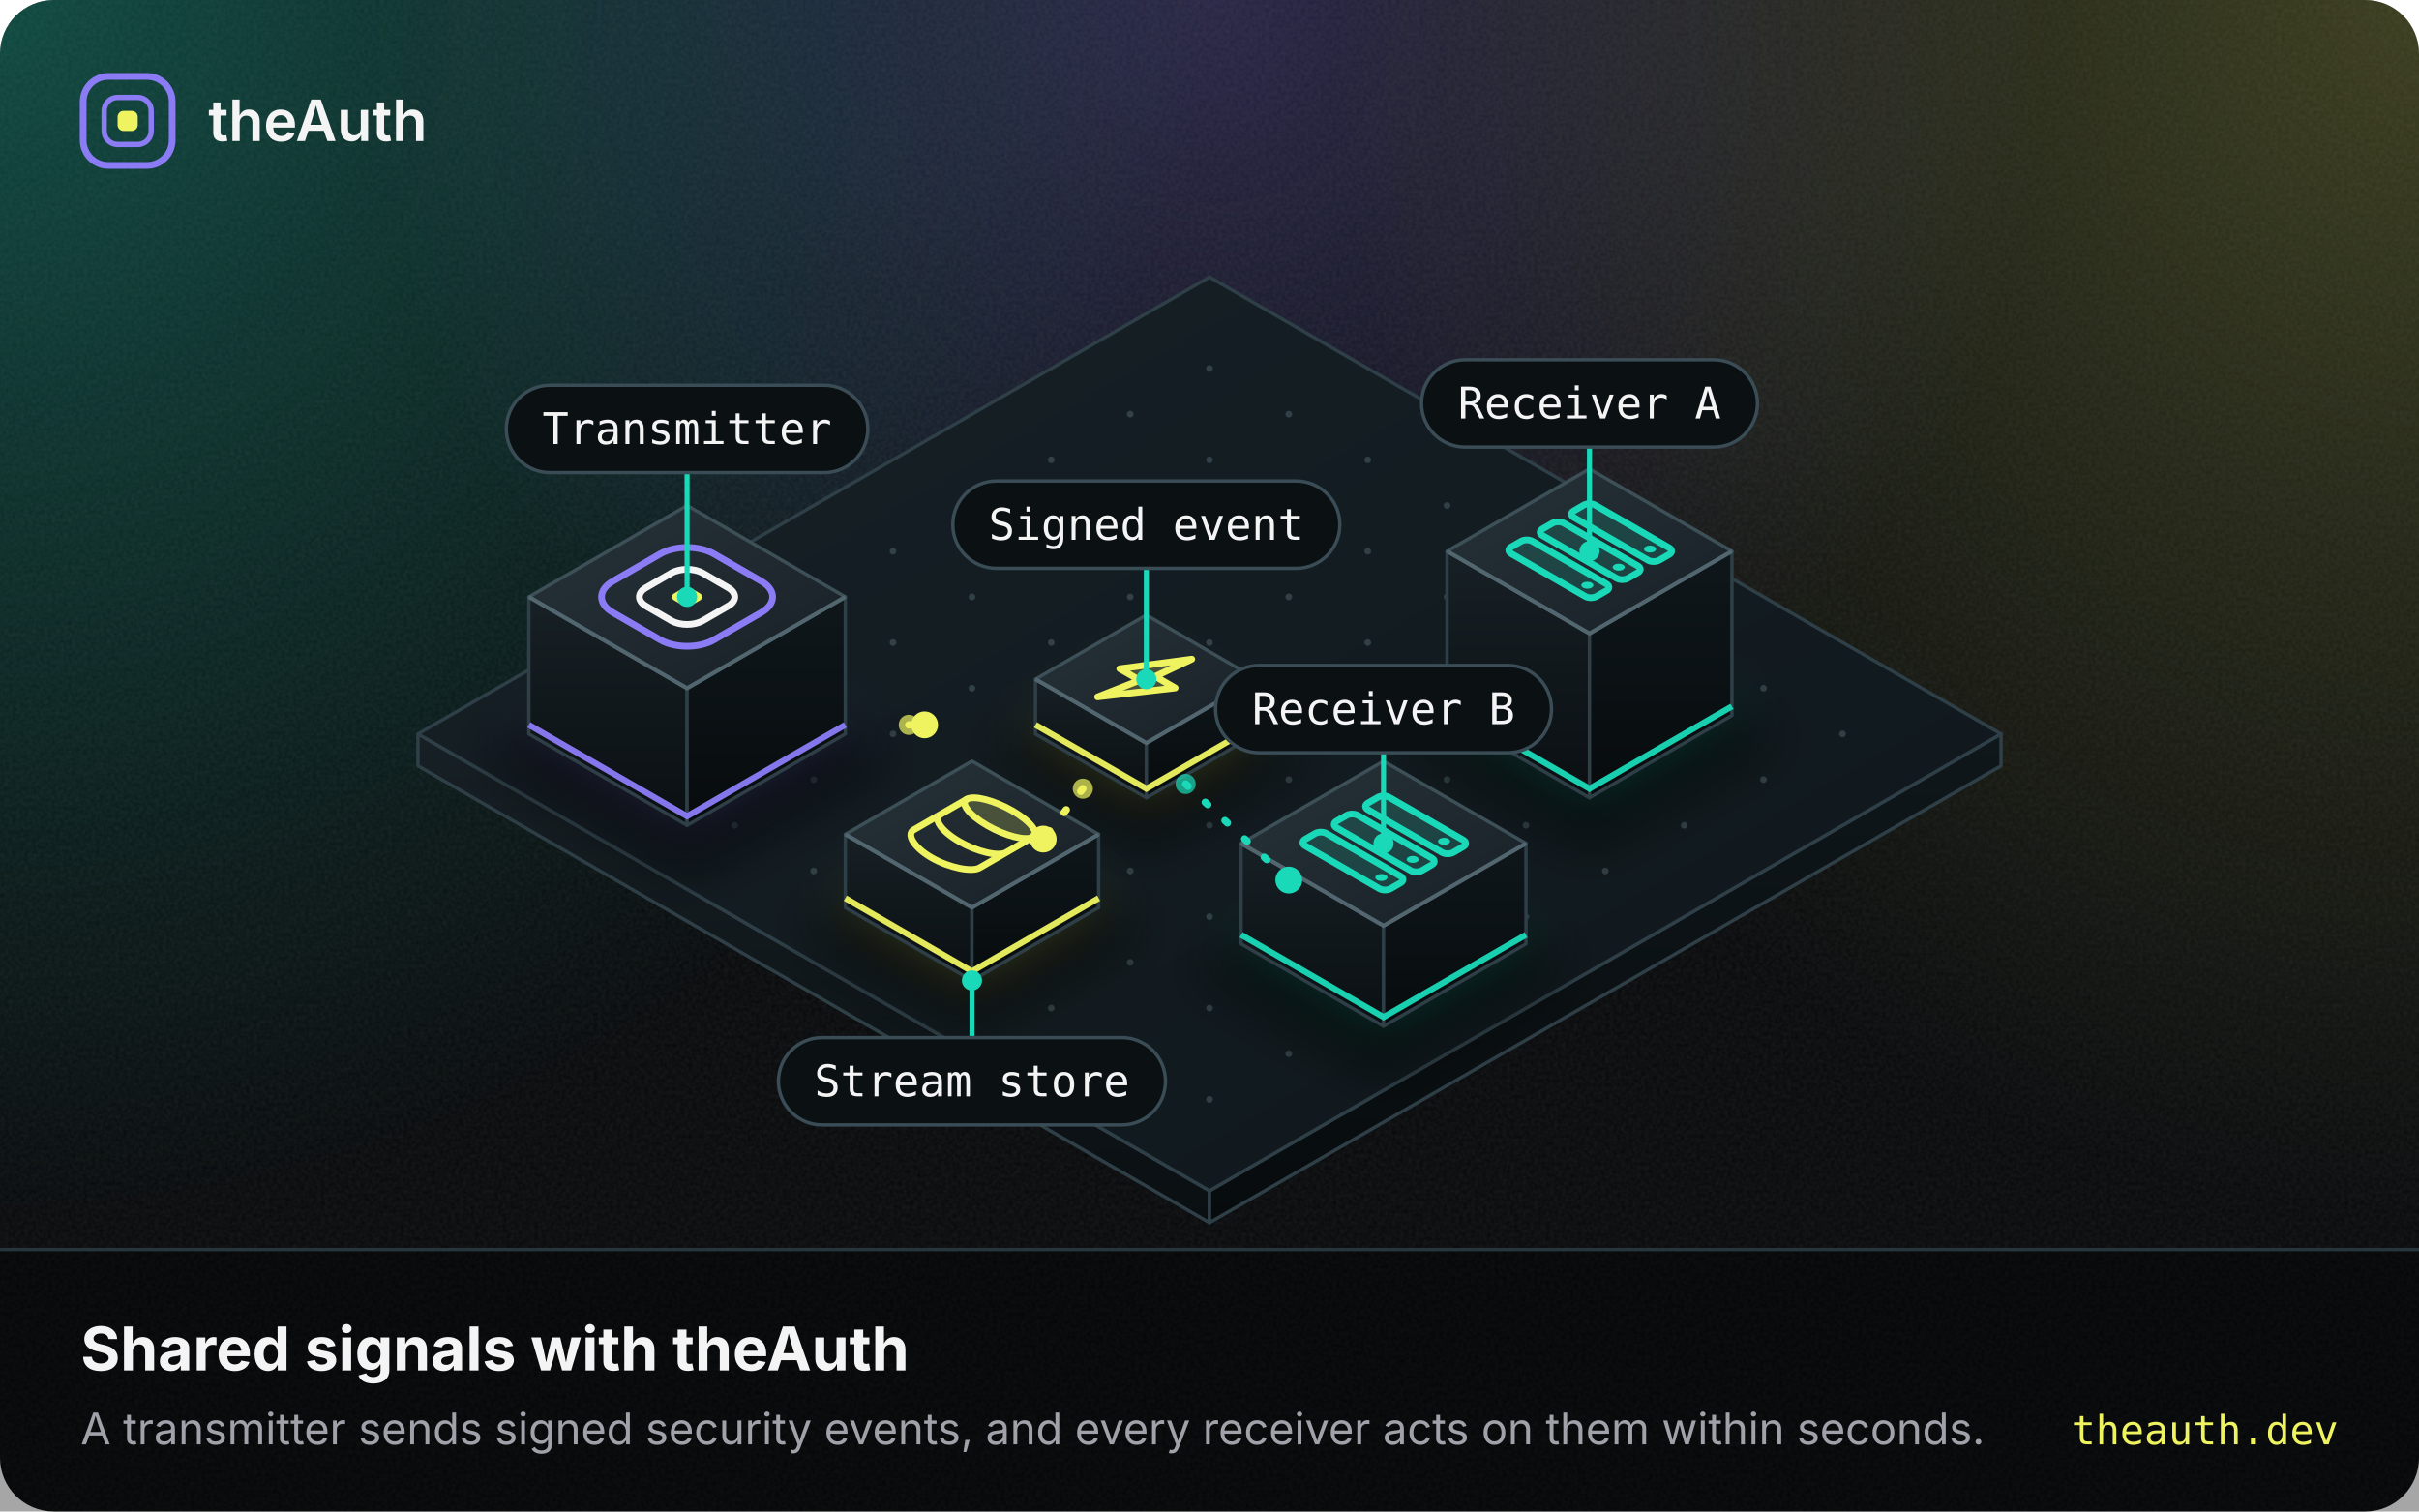
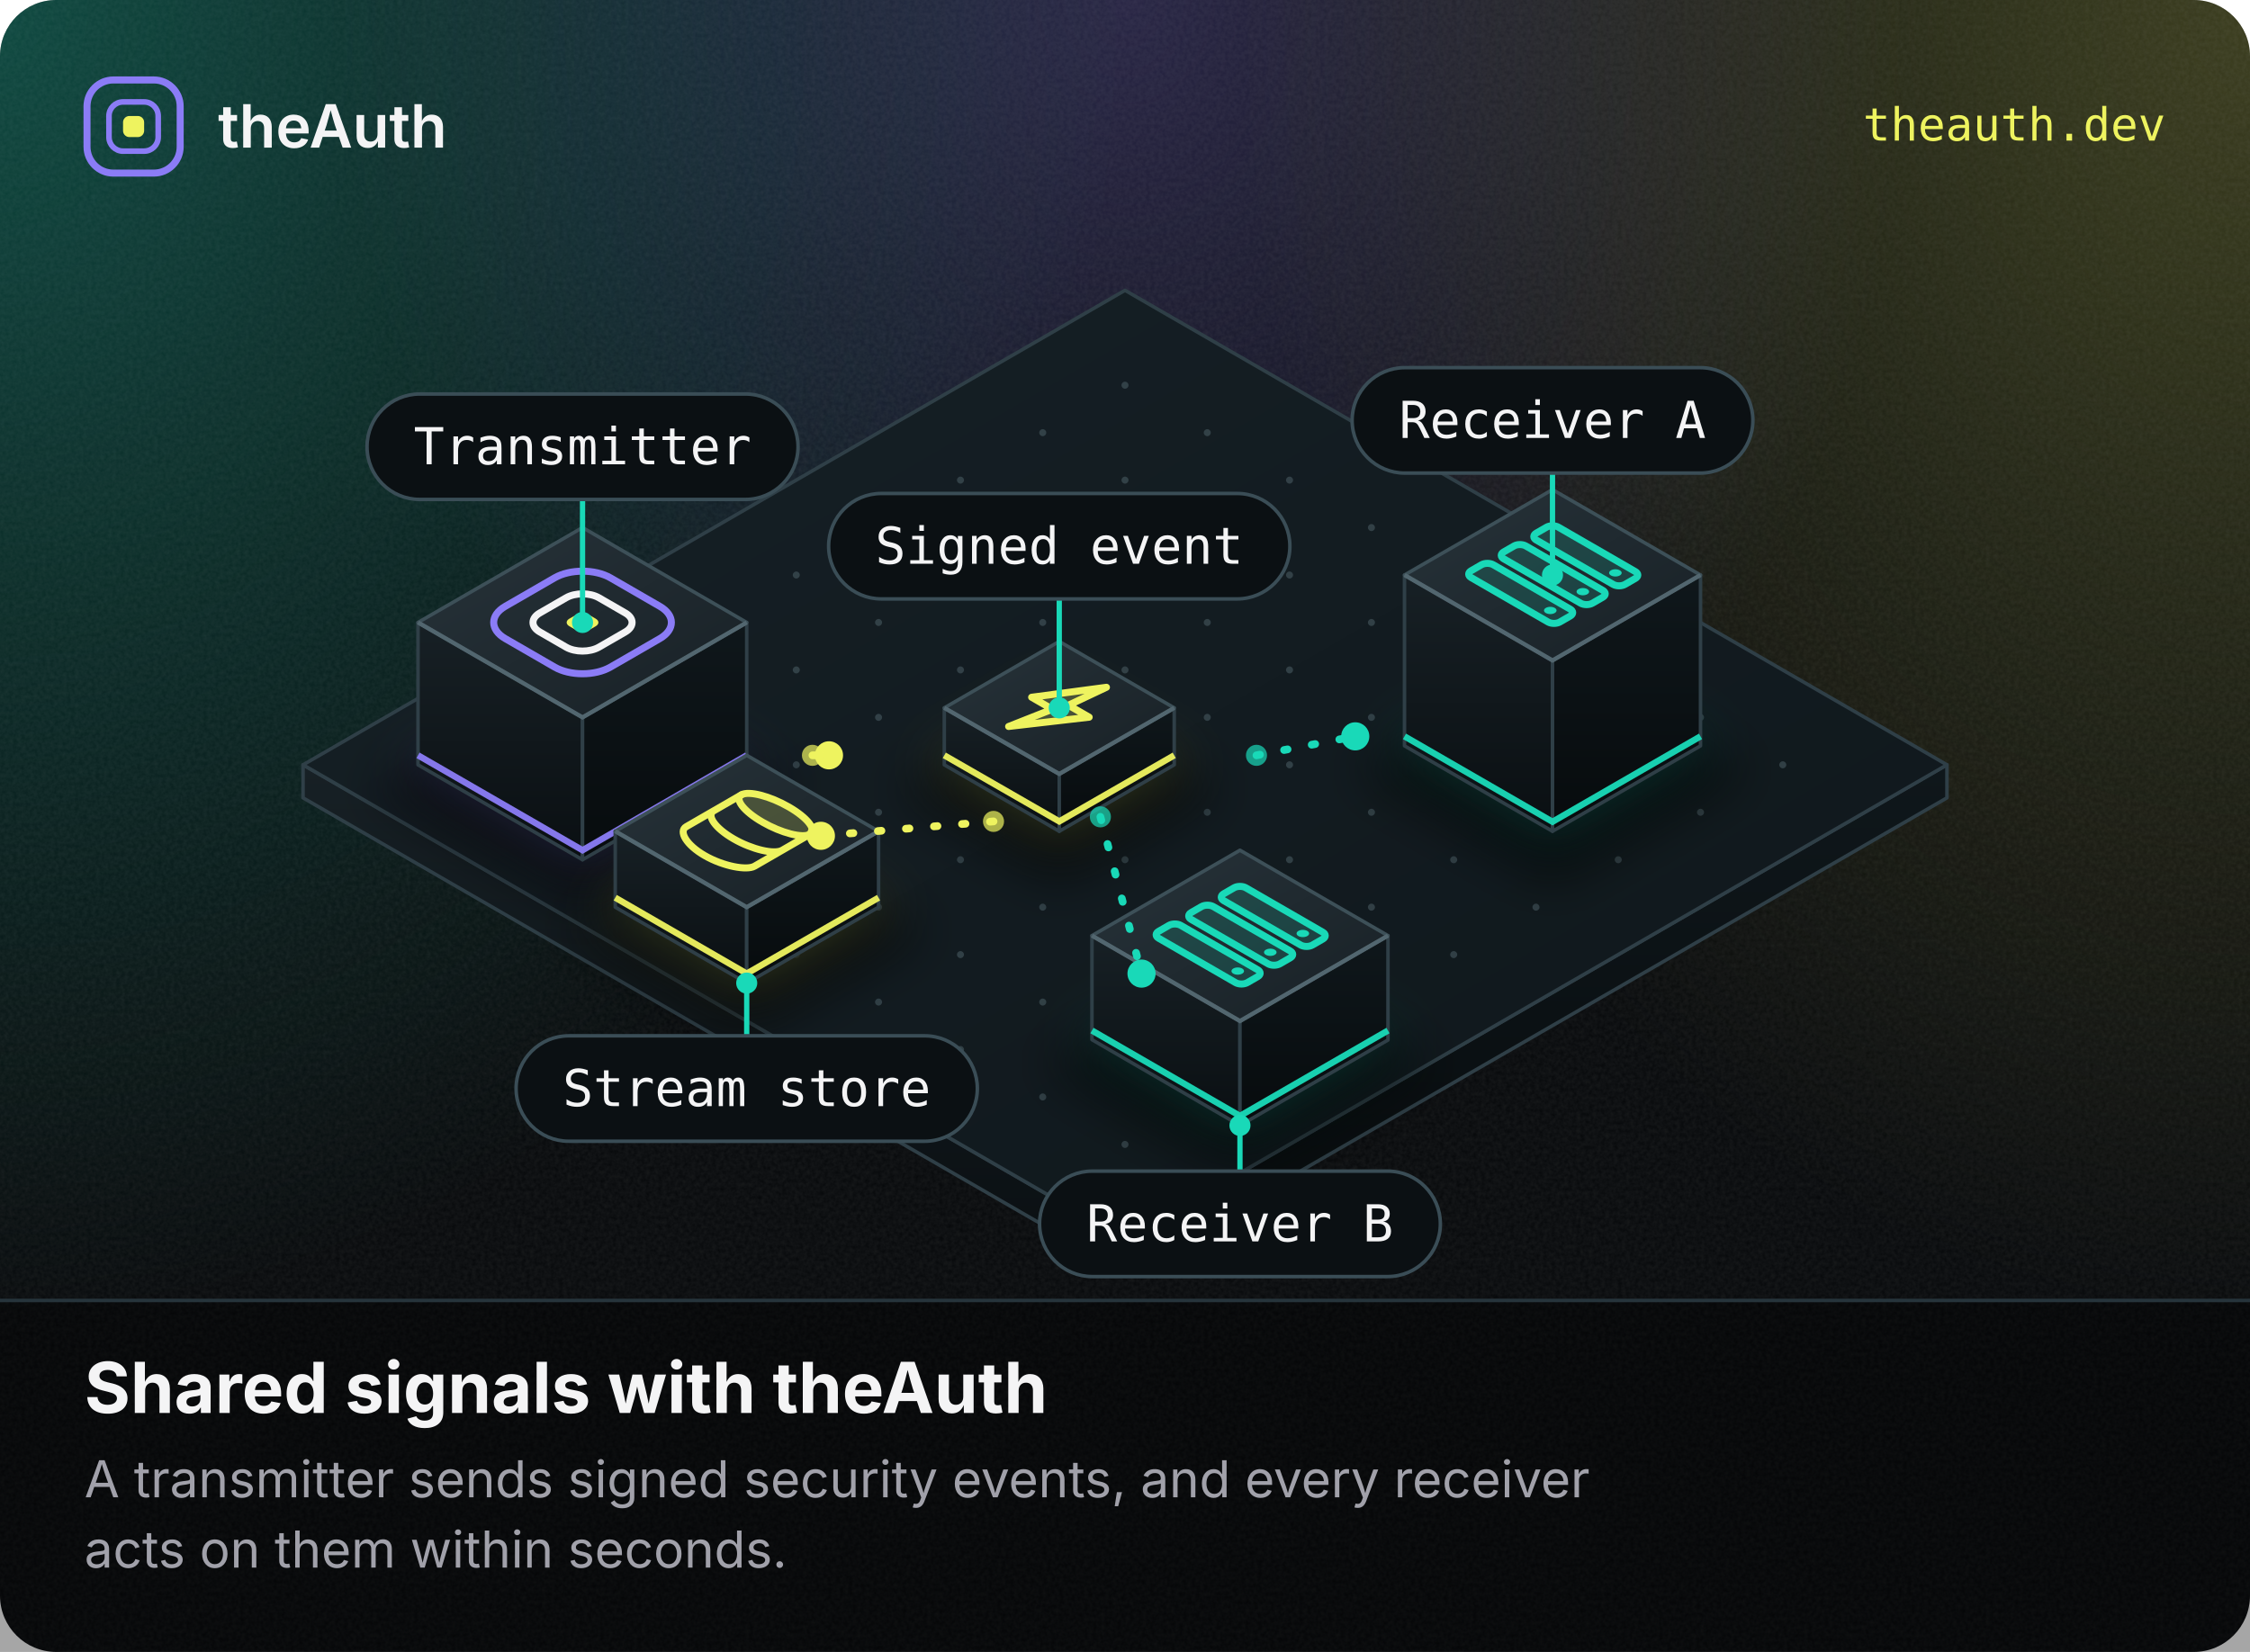
- <svg xmlns="http://www.w3.org/2000/svg" viewBox="0 0 720 450" width="720" height="450" role="img" aria-labelledby="t d" font-family="Inter,ui-sans-serif,system-ui,-apple-system,Segoe UI,Roboto,sans-serif">
+ <svg xmlns="http://www.w3.org/2000/svg" viewBox="0 0 640 470" preserveAspectRatio="xMidYMid meet" role="img" aria-labelledby="t d" font-family="Inter,ui-sans-serif,system-ui,-apple-system,Segoe UI,Roboto,sans-serif">
  <defs>
-     <radialGradient id="g1" cx="0" cy="0" r="1" gradientUnits="userSpaceOnUse" gradientTransform="translate(0 0) scale(360 360)">
+     <radialGradient id="g1" cx="0" cy="0" r="1" gradientUnits="userSpaceOnUse" gradientTransform="translate(0 0) scale(320 376)">
      <stop stop-color="#19d9b8" stop-opacity=".30" />
      <stop offset="1" stop-color="#19d9b8" stop-opacity="0" />
    </radialGradient>
-     <radialGradient id="g2" cx="0" cy="0" r="1" gradientUnits="userSpaceOnUse" gradientTransform="translate(360 0) scale(252 270)">
+     <radialGradient id="g2" cx="0" cy="0" r="1" gradientUnits="userSpaceOnUse" gradientTransform="translate(320 0) scale(224 282)">
      <stop stop-color="#8b7cf6" stop-opacity=".24" />
      <stop offset="1" stop-color="#8b7cf6" stop-opacity="0" />
    </radialGradient>
-     <radialGradient id="g3" cx="0" cy="0" r="1" gradientUnits="userSpaceOnUse" gradientTransform="translate(720 0) scale(324 360)">
+     <radialGradient id="g3" cx="0" cy="0" r="1" gradientUnits="userSpaceOnUse" gradientTransform="translate(640 0) scale(288 376)">
      <stop stop-color="#eef35f" stop-opacity=".22" />
      <stop offset="1" stop-color="#eef35f" stop-opacity="0" />
    </radialGradient>
    <linearGradient id="tf" x1="0" y1="0" x2="1" y2="1">
      <stop stop-color="#27333a" />
      <stop offset="1" stop-color="#182025" />
    </linearGradient>
    <linearGradient id="lf" x1="0" y1="0" x2="0" y2="1">
      <stop stop-color="#172025" />
      <stop offset="1" stop-color="#0a0f12" />
    </linearGradient>
    <linearGradient id="rf" x1="0" y1="0" x2="0" y2="1">
      <stop stop-color="#0f171b" />
      <stop offset="1" stop-color="#070b0d" />
    </linearGradient>
    <linearGradient id="pf" x1="0" y1="0" x2="1" y2="1">
      <stop stop-color="#162026" />
      <stop offset="1" stop-color="#0f171b" />
    </linearGradient>
    <filter id="bl" x="-30%" y="-30%" width="160%" height="160%">
      <feGaussianBlur stdDeviation="7" />
    </filter>
    <filter id="n" x="0" y="0" width="100%" height="100%">
      <feTurbulence type="fractalNoise" baseFrequency=".85" numOctaves="2" seed="11" stitchTiles="stitch" />
      <feColorMatrix values="0 0 0 0 1  0 0 0 0 1  0 0 0 0 1  0 0 0 .7 0" />
    </filter>
  </defs>
-   <rect width="720" height="450" rx="16" fill="#06080a" />
-   <rect width="720" height="450" rx="16" fill="url(#g1)" />
-   <rect width="720" height="450" rx="16" fill="url(#g2)" />
-   <rect width="720" height="450" rx="16" fill="url(#g3)" />
-   <rect width="720" height="450" rx="16" filter="url(#n)" opacity=".10" />
-   <polygon points="124.4,228 360,364 360,354.5 124.4,218.5" fill="url(#lf)" stroke="#2f3f47" stroke-width="1" stroke-linejoin="round" />
-   <polygon points="595.6,228 360,364 360,354.5 595.6,218.5" fill="url(#rf)" stroke="#2f3f47" stroke-width="1" stroke-linejoin="round" />
-   <polygon points="360,82.5 595.6,218.5 360,354.5 124.4,218.5" fill="url(#pf)" stroke="#2f3f47" stroke-width="1" stroke-linejoin="round" />
-   <circle cx="360" cy="109.7" r="1" fill="#46585f" opacity=".6" />
-   <circle cx="336.4" cy="123.3" r="1" fill="#46585f" opacity=".6" />
-   <circle cx="312.9" cy="136.9" r="1" fill="#46585f" opacity=".6" />
-   <circle cx="289.3" cy="150.5" r="1" fill="#46585f" opacity=".6" />
-   <circle cx="265.8" cy="164.1" r="1" fill="#46585f" opacity=".6" />
-   <circle cx="242.2" cy="177.7" r="1" fill="#46585f" opacity=".6" />
-   <circle cx="218.7" cy="191.3" r="1" fill="#46585f" opacity=".6" />
-   <circle cx="195.1" cy="204.9" r="1" fill="#46585f" opacity=".6" />
-   <circle cx="171.6" cy="218.5" r="1" fill="#46585f" opacity=".6" />
-   <circle cx="383.6" cy="123.3" r="1" fill="#46585f" opacity=".6" />
-   <circle cx="360" cy="136.9" r="1" fill="#46585f" opacity=".6" />
-   <circle cx="336.4" cy="150.5" r="1" fill="#46585f" opacity=".6" />
-   <circle cx="312.9" cy="164.1" r="1" fill="#46585f" opacity=".6" />
-   <circle cx="289.3" cy="177.7" r="1" fill="#46585f" opacity=".6" />
-   <circle cx="265.8" cy="191.3" r="1" fill="#46585f" opacity=".6" />
-   <circle cx="242.2" cy="204.9" r="1" fill="#46585f" opacity=".6" />
-   <circle cx="218.7" cy="218.5" r="1" fill="#46585f" opacity=".6" />
-   <circle cx="195.1" cy="232.1" r="1" fill="#46585f" opacity=".6" />
-   <circle cx="407.1" cy="136.9" r="1" fill="#46585f" opacity=".6" />
-   <circle cx="383.6" cy="150.5" r="1" fill="#46585f" opacity=".6" />
-   <circle cx="360" cy="164.1" r="1" fill="#46585f" opacity=".6" />
-   <circle cx="336.4" cy="177.7" r="1" fill="#46585f" opacity=".6" />
-   <circle cx="312.9" cy="191.3" r="1" fill="#46585f" opacity=".6" />
-   <circle cx="289.3" cy="204.9" r="1" fill="#46585f" opacity=".6" />
-   <circle cx="265.8" cy="218.5" r="1" fill="#46585f" opacity=".6" />
-   <circle cx="242.2" cy="232.1" r="1" fill="#46585f" opacity=".6" />
-   <circle cx="218.7" cy="245.7" r="1" fill="#46585f" opacity=".6" />
-   <circle cx="430.7" cy="150.5" r="1" fill="#46585f" opacity=".6" />
-   <circle cx="407.1" cy="164.1" r="1" fill="#46585f" opacity=".6" />
-   <circle cx="383.6" cy="177.7" r="1" fill="#46585f" opacity=".6" />
-   <circle cx="360" cy="191.3" r="1" fill="#46585f" opacity=".6" />
-   <circle cx="336.4" cy="204.9" r="1" fill="#46585f" opacity=".6" />
-   <circle cx="312.9" cy="218.5" r="1" fill="#46585f" opacity=".6" />
-   <circle cx="289.3" cy="232.1" r="1" fill="#46585f" opacity=".6" />
-   <circle cx="265.8" cy="245.7" r="1" fill="#46585f" opacity=".6" />
-   <circle cx="242.2" cy="259.3" r="1" fill="#46585f" opacity=".6" />
-   <circle cx="454.2" cy="164.1" r="1" fill="#46585f" opacity=".6" />
-   <circle cx="430.7" cy="177.7" r="1" fill="#46585f" opacity=".6" />
-   <circle cx="407.1" cy="191.3" r="1" fill="#46585f" opacity=".6" />
-   <circle cx="383.6" cy="204.9" r="1" fill="#46585f" opacity=".6" />
-   <circle cx="360" cy="218.5" r="1" fill="#46585f" opacity=".6" />
-   <circle cx="336.4" cy="232.1" r="1" fill="#46585f" opacity=".6" />
-   <circle cx="312.9" cy="245.7" r="1" fill="#46585f" opacity=".6" />
-   <circle cx="289.3" cy="259.3" r="1" fill="#46585f" opacity=".6" />
-   <circle cx="265.8" cy="272.9" r="1" fill="#46585f" opacity=".6" />
-   <circle cx="477.8" cy="177.7" r="1" fill="#46585f" opacity=".6" />
-   <circle cx="454.2" cy="191.3" r="1" fill="#46585f" opacity=".6" />
-   <circle cx="430.7" cy="204.9" r="1" fill="#46585f" opacity=".6" />
-   <circle cx="407.1" cy="218.5" r="1" fill="#46585f" opacity=".6" />
-   <circle cx="383.6" cy="232.1" r="1" fill="#46585f" opacity=".6" />
-   <circle cx="360" cy="245.7" r="1" fill="#46585f" opacity=".6" />
-   <circle cx="336.4" cy="259.3" r="1" fill="#46585f" opacity=".6" />
-   <circle cx="312.9" cy="272.9" r="1" fill="#46585f" opacity=".6" />
-   <circle cx="289.3" cy="286.5" r="1" fill="#46585f" opacity=".6" />
-   <circle cx="501.3" cy="191.3" r="1" fill="#46585f" opacity=".6" />
-   <circle cx="477.8" cy="204.9" r="1" fill="#46585f" opacity=".6" />
-   <circle cx="454.2" cy="218.5" r="1" fill="#46585f" opacity=".6" />
-   <circle cx="430.7" cy="232.1" r="1" fill="#46585f" opacity=".6" />
-   <circle cx="407.1" cy="245.7" r="1" fill="#46585f" opacity=".6" />
-   <circle cx="383.6" cy="259.3" r="1" fill="#46585f" opacity=".6" />
-   <circle cx="360" cy="272.9" r="1" fill="#46585f" opacity=".6" />
-   <circle cx="336.4" cy="286.5" r="1" fill="#46585f" opacity=".6" />
-   <circle cx="312.9" cy="300.1" r="1" fill="#46585f" opacity=".6" />
-   <circle cx="524.9" cy="204.9" r="1" fill="#46585f" opacity=".6" />
-   <circle cx="501.3" cy="218.5" r="1" fill="#46585f" opacity=".6" />
-   <circle cx="477.8" cy="232.1" r="1" fill="#46585f" opacity=".6" />
-   <circle cx="454.2" cy="245.7" r="1" fill="#46585f" opacity=".6" />
-   <circle cx="430.7" cy="259.3" r="1" fill="#46585f" opacity=".6" />
-   <circle cx="407.1" cy="272.9" r="1" fill="#46585f" opacity=".6" />
-   <circle cx="383.6" cy="286.5" r="1" fill="#46585f" opacity=".6" />
-   <circle cx="360" cy="300.1" r="1" fill="#46585f" opacity=".6" />
-   <circle cx="336.4" cy="313.7" r="1" fill="#46585f" opacity=".6" />
-   <circle cx="548.4" cy="218.5" r="1" fill="#46585f" opacity=".6" />
-   <circle cx="524.9" cy="232.1" r="1" fill="#46585f" opacity=".6" />
-   <circle cx="501.3" cy="245.7" r="1" fill="#46585f" opacity=".6" />
-   <circle cx="477.8" cy="259.3" r="1" fill="#46585f" opacity=".6" />
-   <circle cx="454.2" cy="272.9" r="1" fill="#46585f" opacity=".6" />
-   <circle cx="430.7" cy="286.5" r="1" fill="#46585f" opacity=".6" />
-   <circle cx="407.1" cy="300.1" r="1" fill="#46585f" opacity=".6" />
-   <circle cx="383.6" cy="313.7" r="1" fill="#46585f" opacity=".6" />
-   <circle cx="360" cy="327.3" r="1" fill="#46585f" opacity=".6" />
-   <polygon points="204.5,190.5 264.8,225.3 204.5,260.1 144.2,225.3" fill="#000" opacity=".6" filter="url(#bl)" />
-   <polygon points="204.5,188.6 256.4,218.5 204.5,248.4 152.7,218.5" fill="#8b7cf6" opacity=".16" filter="url(#bl)" />
-   <polygon points="157.4,218.5 204.5,245.7 204.5,204.9 157.4,177.7" fill="url(#lf)" stroke="#2f3f47" stroke-width="1" stroke-linejoin="round" />
-   <polygon points="251.6,218.5 204.5,245.7 204.5,204.9 251.6,177.7" fill="url(#rf)" stroke="#2f3f47" stroke-width="1" stroke-linejoin="round" />
-   <polygon points="204.5,150.5 251.6,177.7 204.5,204.9 157.4,177.7" fill="url(#tf)" stroke="#3d5058" stroke-width="1" stroke-linejoin="round" />
-   <polyline points="157.4,177.7 204.5,204.9 251.6,177.7" fill="none" stroke="#52666f" stroke-width="1.2" />
-   <polyline points="157.4,215.8 204.5,243 251.6,215.8" fill="none" stroke="#8b7cf6" stroke-width="1.8" opacity=".95" />
-   <g transform="matrix(47.11 27.2 -47.11 27.2 204.5 150.5)" fill="none" stroke-width="2" stroke-linecap="round" stroke-linejoin="round" style="vector-effect:non-scaling-stroke">
+   <rect width="640" height="470" rx="16" fill="#06080a" />
+   <rect width="640" height="470" rx="16" fill="url(#g1)" />
+   <rect width="640" height="470" rx="16" fill="url(#g2)" />
+   <rect width="640" height="470" rx="16" fill="url(#g3)" />
+   <rect width="640" height="470" rx="16" filter="url(#n)" opacity=".10" />
+   <polygon points="86.2,227 320,362 320,352.6 86.2,217.6" fill="url(#lf)" stroke="#2f3f47" stroke-width="1" stroke-linejoin="round" />
+   <polygon points="553.8,227 320,362 320,352.6 553.8,217.6" fill="url(#rf)" stroke="#2f3f47" stroke-width="1" stroke-linejoin="round" />
+   <polygon points="320,82.6 553.8,217.6 320,352.6 86.2,217.6" fill="url(#pf)" stroke="#2f3f47" stroke-width="1" stroke-linejoin="round" />
+   <circle cx="320" cy="109.6" r="1" fill="#46585f" opacity=".6" />
+   <circle cx="296.6" cy="123.1" r="1" fill="#46585f" opacity=".6" />
+   <circle cx="273.2" cy="136.6" r="1" fill="#46585f" opacity=".6" />
+   <circle cx="249.9" cy="150.1" r="1" fill="#46585f" opacity=".6" />
+   <circle cx="226.5" cy="163.6" r="1" fill="#46585f" opacity=".6" />
+   <circle cx="203.1" cy="177.1" r="1" fill="#46585f" opacity=".6" />
+   <circle cx="179.7" cy="190.6" r="1" fill="#46585f" opacity=".6" />
+   <circle cx="156.3" cy="204.1" r="1" fill="#46585f" opacity=".6" />
+   <circle cx="132.9" cy="217.6" r="1" fill="#46585f" opacity=".6" />
+   <circle cx="343.4" cy="123.1" r="1" fill="#46585f" opacity=".6" />
+   <circle cx="320" cy="136.6" r="1" fill="#46585f" opacity=".6" />
+   <circle cx="296.6" cy="150.1" r="1" fill="#46585f" opacity=".6" />
+   <circle cx="273.2" cy="163.6" r="1" fill="#46585f" opacity=".6" />
+   <circle cx="249.9" cy="177.1" r="1" fill="#46585f" opacity=".6" />
+   <circle cx="226.5" cy="190.6" r="1" fill="#46585f" opacity=".6" />
+   <circle cx="203.1" cy="204.1" r="1" fill="#46585f" opacity=".6" />
+   <circle cx="179.7" cy="217.6" r="1" fill="#46585f" opacity=".6" />
+   <circle cx="156.3" cy="231.1" r="1" fill="#46585f" opacity=".6" />
+   <circle cx="366.8" cy="136.6" r="1" fill="#46585f" opacity=".6" />
+   <circle cx="343.4" cy="150.1" r="1" fill="#46585f" opacity=".6" />
+   <circle cx="320" cy="163.6" r="1" fill="#46585f" opacity=".6" />
+   <circle cx="296.6" cy="177.1" r="1" fill="#46585f" opacity=".6" />
+   <circle cx="273.2" cy="190.6" r="1" fill="#46585f" opacity=".6" />
+   <circle cx="249.9" cy="204.1" r="1" fill="#46585f" opacity=".6" />
+   <circle cx="226.5" cy="217.6" r="1" fill="#46585f" opacity=".6" />
+   <circle cx="203.1" cy="231.1" r="1" fill="#46585f" opacity=".6" />
+   <circle cx="179.7" cy="244.6" r="1" fill="#46585f" opacity=".6" />
+   <circle cx="390.1" cy="150.1" r="1" fill="#46585f" opacity=".6" />
+   <circle cx="366.8" cy="163.6" r="1" fill="#46585f" opacity=".6" />
+   <circle cx="343.4" cy="177.1" r="1" fill="#46585f" opacity=".6" />
+   <circle cx="320" cy="190.6" r="1" fill="#46585f" opacity=".6" />
+   <circle cx="296.6" cy="204.1" r="1" fill="#46585f" opacity=".6" />
+   <circle cx="273.2" cy="217.6" r="1" fill="#46585f" opacity=".6" />
+   <circle cx="249.9" cy="231.1" r="1" fill="#46585f" opacity=".6" />
+   <circle cx="226.5" cy="244.6" r="1" fill="#46585f" opacity=".6" />
+   <circle cx="203.1" cy="258.1" r="1" fill="#46585f" opacity=".6" />
+   <circle cx="413.5" cy="163.6" r="1" fill="#46585f" opacity=".6" />
+   <circle cx="390.1" cy="177.1" r="1" fill="#46585f" opacity=".6" />
+   <circle cx="366.8" cy="190.6" r="1" fill="#46585f" opacity=".6" />
+   <circle cx="343.4" cy="204.1" r="1" fill="#46585f" opacity=".6" />
+   <circle cx="320" cy="217.6" r="1" fill="#46585f" opacity=".6" />
+   <circle cx="296.6" cy="231.1" r="1" fill="#46585f" opacity=".6" />
+   <circle cx="273.2" cy="244.6" r="1" fill="#46585f" opacity=".6" />
+   <circle cx="249.9" cy="258.1" r="1" fill="#46585f" opacity=".6" />
+   <circle cx="226.5" cy="271.6" r="1" fill="#46585f" opacity=".6" />
+   <circle cx="436.9" cy="177.1" r="1" fill="#46585f" opacity=".6" />
+   <circle cx="413.5" cy="190.6" r="1" fill="#46585f" opacity=".6" />
+   <circle cx="390.1" cy="204.1" r="1" fill="#46585f" opacity=".6" />
+   <circle cx="366.8" cy="217.6" r="1" fill="#46585f" opacity=".6" />
+   <circle cx="343.4" cy="231.1" r="1" fill="#46585f" opacity=".6" />
+   <circle cx="320" cy="244.6" r="1" fill="#46585f" opacity=".6" />
+   <circle cx="296.6" cy="258.1" r="1" fill="#46585f" opacity=".6" />
+   <circle cx="273.2" cy="271.6" r="1" fill="#46585f" opacity=".6" />
+   <circle cx="249.9" cy="285.1" r="1" fill="#46585f" opacity=".6" />
+   <circle cx="460.3" cy="190.6" r="1" fill="#46585f" opacity=".6" />
+   <circle cx="436.9" cy="204.1" r="1" fill="#46585f" opacity=".6" />
+   <circle cx="413.5" cy="217.6" r="1" fill="#46585f" opacity=".6" />
+   <circle cx="390.1" cy="231.1" r="1" fill="#46585f" opacity=".6" />
+   <circle cx="366.8" cy="244.6" r="1" fill="#46585f" opacity=".6" />
+   <circle cx="343.4" cy="258.1" r="1" fill="#46585f" opacity=".6" />
+   <circle cx="320" cy="271.6" r="1" fill="#46585f" opacity=".6" />
+   <circle cx="296.6" cy="285.1" r="1" fill="#46585f" opacity=".6" />
+   <circle cx="273.2" cy="298.6" r="1" fill="#46585f" opacity=".6" />
+   <circle cx="483.7" cy="204.1" r="1" fill="#46585f" opacity=".6" />
+   <circle cx="460.3" cy="217.6" r="1" fill="#46585f" opacity=".6" />
+   <circle cx="436.9" cy="231.1" r="1" fill="#46585f" opacity=".6" />
+   <circle cx="413.5" cy="244.6" r="1" fill="#46585f" opacity=".6" />
+   <circle cx="390.1" cy="258.1" r="1" fill="#46585f" opacity=".6" />
+   <circle cx="366.8" cy="271.6" r="1" fill="#46585f" opacity=".6" />
+   <circle cx="343.4" cy="285.1" r="1" fill="#46585f" opacity=".6" />
+   <circle cx="320" cy="298.6" r="1" fill="#46585f" opacity=".6" />
+   <circle cx="296.6" cy="312.1" r="1" fill="#46585f" opacity=".6" />
+   <circle cx="507.1" cy="217.6" r="1" fill="#46585f" opacity=".6" />
+   <circle cx="483.7" cy="231.1" r="1" fill="#46585f" opacity=".6" />
+   <circle cx="460.3" cy="244.6" r="1" fill="#46585f" opacity=".6" />
+   <circle cx="436.9" cy="258.1" r="1" fill="#46585f" opacity=".6" />
+   <circle cx="413.5" cy="271.6" r="1" fill="#46585f" opacity=".6" />
+   <circle cx="390.1" cy="285.1" r="1" fill="#46585f" opacity=".6" />
+   <circle cx="366.8" cy="298.6" r="1" fill="#46585f" opacity=".6" />
+   <circle cx="343.4" cy="312.1" r="1" fill="#46585f" opacity=".6" />
+   <circle cx="320" cy="325.6" r="1" fill="#46585f" opacity=".6" />
+   <polygon points="165.7,189.7 225.5,224.3 165.7,258.9 105.8,224.3" fill="#000" opacity=".6" filter="url(#bl)" />
+   <polygon points="165.7,187.9 217.1,217.6 165.7,247.3 114.2,217.6" fill="#8b7cf6" opacity=".16" filter="url(#bl)" />
+   <polygon points="118.9,217.6 165.7,244.6 165.7,204.1 118.9,177.1" fill="url(#lf)" stroke="#2f3f47" stroke-width="1" stroke-linejoin="round" />
+   <polygon points="212.4,217.6 165.7,244.6 165.7,204.1 212.4,177.1" fill="url(#rf)" stroke="#2f3f47" stroke-width="1" stroke-linejoin="round" />
+   <polygon points="165.7,150.1 212.4,177.1 165.7,204.1 118.9,177.1" fill="url(#tf)" stroke="#3d5058" stroke-width="1" stroke-linejoin="round" />
+   <polyline points="118.9,177.1 165.7,204.1 212.4,177.1" fill="none" stroke="#52666f" stroke-width="1.2" />
+   <polyline points="118.9,214.9 165.7,241.9 212.4,214.9" fill="none" stroke="#8b7cf6" stroke-width="1.8" opacity=".95" />
+   <g transform="matrix(46.764 27 -46.764 27 165.7 150.1)" fill="none" stroke-width="2" stroke-linecap="round" stroke-linejoin="round" style="vector-effect:non-scaling-stroke">
    <rect vector-effect="non-scaling-stroke" x=".18" y=".18" width=".64" height=".64" rx=".17" fill="none" stroke="#8b7cf6" />
    <rect vector-effect="non-scaling-stroke" x=".32" y=".32" width=".36" height=".36" rx=".1" fill="none" stroke="#f4f4f5" />
    <rect vector-effect="non-scaling-stroke" x=".44" y=".44" width=".12" height=".12" rx=".04" fill="#eef35f" stroke="none" />
  </g>
-   <polygon points="341.2,198.6 387.3,225.3 341.2,251.9 295,225.3" fill="#000" opacity=".6" filter="url(#bl)" />
-   <polygon points="341.2,196.7 378.8,218.5 341.2,240.2 303.5,218.5" fill="#eef35f" opacity=".16" filter="url(#bl)" />
-   <polygon points="308.2,218.5 341.2,237.5 341.2,221.2 308.2,202.2" fill="url(#lf)" stroke="#2f3f47" stroke-width="1" stroke-linejoin="round" />
-   <polygon points="374.1,218.5 341.2,237.5 341.2,221.2 374.1,202.2" fill="url(#rf)" stroke="#2f3f47" stroke-width="1" stroke-linejoin="round" />
-   <polygon points="341.2,183.1 374.1,202.2 341.2,221.2 308.2,202.2" fill="url(#tf)" stroke="#3d5058" stroke-width="1" stroke-linejoin="round" />
-   <polyline points="308.2,202.2 341.2,221.2 374.1,202.2" fill="none" stroke="#52666f" stroke-width="1.2" />
-   <polyline points="308.2,215.8 341.2,234.8 374.1,215.8" fill="none" stroke="#eef35f" stroke-width="1.8" opacity=".95" />
-   <g transform="matrix(32.977 19.04 -32.977 19.04 341.2 183.1)" fill="none" stroke-width="2" stroke-linecap="round" stroke-linejoin="round" style="vector-effect:non-scaling-stroke">
+   <polygon points="301.3,197.8 347.1,224.3 301.3,250.8 255.5,224.3" fill="#000" opacity=".6" filter="url(#bl)" />
+   <polygon points="301.3,196 338.7,217.6 301.3,239.2 263.9,217.6" fill="#eef35f" opacity=".16" filter="url(#bl)" />
+   <polygon points="268.6,217.6 301.3,236.5 301.3,220.2 268.6,201.4" fill="url(#lf)" stroke="#2f3f47" stroke-width="1" stroke-linejoin="round" />
+   <polygon points="334,217.6 301.3,236.5 301.3,220.2 334,201.4" fill="url(#rf)" stroke="#2f3f47" stroke-width="1" stroke-linejoin="round" />
+   <polygon points="301.3,182.5 334,201.4 301.3,220.2 268.6,201.4" fill="url(#tf)" stroke="#3d5058" stroke-width="1" stroke-linejoin="round" />
+   <polyline points="268.6,201.4 301.3,220.2 334,201.4" fill="none" stroke="#52666f" stroke-width="1.2" />
+   <polyline points="268.6,214.9 301.3,233.7 334,214.9" fill="none" stroke="#eef35f" stroke-width="1.8" opacity=".95" />
+   <g transform="matrix(32.735 18.9 -32.735 18.9 301.3 182.5)" fill="none" stroke-width="2" stroke-linecap="round" stroke-linejoin="round" style="vector-effect:non-scaling-stroke">
    <path vector-effect="non-scaling-stroke" d="M.55 .14L.3 .54H.48L.42 .86L.7 .44H.52Z" fill="#eef35f" fill-opacity=".2" stroke="#eef35f" />
  </g>
-   <polygon points="473.1,187.7 528.7,219.8 473.1,251.9 417.5,219.8" fill="#000" opacity=".6" filter="url(#bl)" />
-   <polygon points="473.1,185.8 520.2,213 473.1,240.2 426,213" fill="#19d9b8" opacity=".16" filter="url(#bl)" />
-   <polygon points="430.7,213 473.1,237.5 473.1,188.6 430.7,164.1" fill="url(#lf)" stroke="#2f3f47" stroke-width="1" stroke-linejoin="round" />
-   <polygon points="515.5,213 473.1,237.5 473.1,188.6 515.5,164.1" fill="url(#rf)" stroke="#2f3f47" stroke-width="1" stroke-linejoin="round" />
-   <polygon points="473.1,139.6 515.5,164.1 473.1,188.6 430.7,164.1" fill="url(#tf)" stroke="#3d5058" stroke-width="1" stroke-linejoin="round" />
-   <polyline points="430.7,164.1 473.1,188.6 515.5,164.1" fill="none" stroke="#52666f" stroke-width="1.2" />
-   <polyline points="430.7,210.3 473.1,234.8 515.5,210.3" fill="none" stroke="#19d9b8" stroke-width="1.8" opacity=".95" />
-   <g transform="matrix(42.399 24.48 -42.399 24.48 473.1 139.6)" fill="none" stroke-width="2" stroke-linecap="round" stroke-linejoin="round" style="vector-effect:non-scaling-stroke">
+   <polygon points="441.6,187 496.8,218.9 441.6,250.8 386.4,218.9" fill="#000" opacity=".6" filter="url(#bl)" />
+   <polygon points="441.6,185.2 488.4,212.2 441.6,239.2 394.8,212.2" fill="#19d9b8" opacity=".16" filter="url(#bl)" />
+   <polygon points="399.5,212.2 441.6,236.5 441.6,187.9 399.5,163.6" fill="url(#lf)" stroke="#2f3f47" stroke-width="1" stroke-linejoin="round" />
+   <polygon points="483.7,212.2 441.6,236.5 441.6,187.9 483.7,163.6" fill="url(#rf)" stroke="#2f3f47" stroke-width="1" stroke-linejoin="round" />
+   <polygon points="441.6,139.3 483.7,163.6 441.6,187.9 399.5,163.6" fill="url(#tf)" stroke="#3d5058" stroke-width="1" stroke-linejoin="round" />
+   <polyline points="399.5,163.6 441.6,187.9 483.7,163.6" fill="none" stroke="#52666f" stroke-width="1.2" />
+   <polyline points="399.5,209.5 441.6,233.8 483.7,209.5" fill="none" stroke="#19d9b8" stroke-width="1.8" opacity=".95" />
+   <g transform="matrix(42.088 24.3 -42.088 24.3 441.6 139.3)" fill="none" stroke-width="2" stroke-linecap="round" stroke-linejoin="round" style="vector-effect:non-scaling-stroke">
    <rect vector-effect="non-scaling-stroke" x=".2" y="0.2" width=".6" height=".15" rx=".04" fill="#19d9b8" fill-opacity=".16" stroke="#19d9b8" />
    <circle vector-effect="non-scaling-stroke" cx=".7" cy="0.275" r=".03" fill="#19d9b8" stroke="none" />
    <rect vector-effect="non-scaling-stroke" x=".2" y="0.42" width=".6" height=".15" rx=".04" fill="#19d9b8" fill-opacity=".16" stroke="#19d9b8" />
    <circle vector-effect="non-scaling-stroke" cx=".7" cy="0.495" r=".03" fill="#19d9b8" stroke="none" />
    <rect vector-effect="non-scaling-stroke" x=".2" y="0.64" width=".6" height=".15" rx=".04" fill="#19d9b8" fill-opacity=".16" stroke="#19d9b8" />
    <circle vector-effect="non-scaling-stroke" cx=".7" cy="0.715" r=".03" fill="#19d9b8" stroke="none" />
  </g>
-   <polygon points="411.8,255.7 467.4,287.8 411.8,319.9 356.2,287.8" fill="#000" opacity=".6" filter="url(#bl)" />
-   <polygon points="411.8,253.8 458.9,281 411.8,308.2 364.7,281" fill="#19d9b8" opacity=".16" filter="url(#bl)" />
-   <polygon points="369.4,281 411.8,305.5 411.8,275.6 369.4,251.1" fill="url(#lf)" stroke="#2f3f47" stroke-width="1" stroke-linejoin="round" />
-   <polygon points="454.2,281 411.8,305.5 411.8,275.6 454.2,251.1" fill="url(#rf)" stroke="#2f3f47" stroke-width="1" stroke-linejoin="round" />
-   <polygon points="411.8,226.6 454.2,251.1 411.8,275.6 369.4,251.1" fill="url(#tf)" stroke="#3d5058" stroke-width="1" stroke-linejoin="round" />
-   <polyline points="369.4,251.1 411.8,275.6 454.2,251.1" fill="none" stroke="#52666f" stroke-width="1.2" />
-   <polyline points="369.4,278.3 411.8,302.8 454.2,278.3" fill="none" stroke="#19d9b8" stroke-width="1.8" opacity=".95" />
-   <g transform="matrix(42.399 24.48 -42.399 24.48 411.8 226.6)" fill="none" stroke-width="2" stroke-linecap="round" stroke-linejoin="round" style="vector-effect:non-scaling-stroke">
+   <polygon points="352.7,270.7 407.9,302.6 352.7,334.5 297.6,302.6" fill="#000" opacity=".6" filter="url(#bl)" />
+   <polygon points="352.7,268.9 399.5,295.9 352.7,322.8 306,295.8" fill="#19d9b8" opacity=".16" filter="url(#bl)" />
+   <polygon points="310.6,295.8 352.7,320.2 352.7,290.5 310.6,266.2" fill="url(#lf)" stroke="#2f3f47" stroke-width="1" stroke-linejoin="round" />
+   <polygon points="394.8,295.9 352.7,320.2 352.7,290.5 394.8,266.2" fill="url(#rf)" stroke="#2f3f47" stroke-width="1" stroke-linejoin="round" />
+   <polygon points="352.7,241.9 394.8,266.2 352.7,290.5 310.6,266.2" fill="url(#tf)" stroke="#3d5058" stroke-width="1" stroke-linejoin="round" />
+   <polyline points="310.6,266.2 352.7,290.5 394.8,266.2" fill="none" stroke="#52666f" stroke-width="1.2" />
+   <polyline points="310.6,293.2 352.7,317.5 394.8,293.2" fill="none" stroke="#19d9b8" stroke-width="1.8" opacity=".95" />
+   <g transform="matrix(42.088 24.3 -42.088 24.3 352.7 241.9)" fill="none" stroke-width="2" stroke-linecap="round" stroke-linejoin="round" style="vector-effect:non-scaling-stroke">
    <rect vector-effect="non-scaling-stroke" x=".2" y="0.2" width=".6" height=".15" rx=".04" fill="#19d9b8" fill-opacity=".16" stroke="#19d9b8" />
    <circle vector-effect="non-scaling-stroke" cx=".7" cy="0.275" r=".03" fill="#19d9b8" stroke="none" />
    <rect vector-effect="non-scaling-stroke" x=".2" y="0.42" width=".6" height=".15" rx=".04" fill="#19d9b8" fill-opacity=".16" stroke="#19d9b8" />
    <circle vector-effect="non-scaling-stroke" cx=".7" cy="0.495" r=".03" fill="#19d9b8" stroke="none" />
    <rect vector-effect="non-scaling-stroke" x=".2" y="0.64" width=".6" height=".15" rx=".04" fill="#19d9b8" fill-opacity=".16" stroke="#19d9b8" />
    <circle vector-effect="non-scaling-stroke" cx=".7" cy="0.715" r=".03" fill="#19d9b8" stroke="none" />
  </g>
-   <polyline points="270.5,215.8 275.2,215.8" fill="none" stroke="#eef35f" stroke-width="2.2" stroke-dasharray="1 7" stroke-linecap="round" stroke-linejoin="round" />
-   <circle cx="275.2" cy="215.8" r="4" fill="#eef35f" />
-   <circle cx="270.5" cy="215.8" r="3" fill="#eef35f" opacity=".7" />
-   <polyline points="397.7,215.8 416.5,210.3" fill="none" stroke="#19d9b8" stroke-width="2.2" stroke-dasharray="1 7" stroke-linecap="round" stroke-linejoin="round" />
-   <circle cx="416.5" cy="210.3" r="4" fill="#19d9b8" />
-   <circle cx="397.7" cy="215.8" r="3" fill="#19d9b8" opacity=".7" />
-   <polyline points="352.9,233.4 383.6,262" fill="none" stroke="#19d9b8" stroke-width="2.2" stroke-dasharray="1 7" stroke-linecap="round" stroke-linejoin="round" />
-   <circle cx="383.6" cy="262" r="4" fill="#19d9b8" />
-   <circle cx="352.9" cy="233.4" r="3" fill="#19d9b8" opacity=".7" />
-   <line x1="204.5" y1="140.7" x2="204.5" y2="177.7" stroke="#19d9b8" stroke-width="1.5" />
-   <circle cx="204.5" cy="177.7" r="3" fill="#19d9b8" />
-   <rect x="150.7" y="114.7" width="107.6" height="26" rx="13" fill="#0b1013" stroke="#3a4d56" />
-   <text x="204.5" y="132.2" text-anchor="middle" font-size="13" fill="#f4f4f5" font-family="ui-monospace,JetBrains Mono,Menlo,Consolas,monospace">Transmitter</text>
-   <line x1="341.2" y1="169.2" x2="341.2" y2="202.2" stroke="#19d9b8" stroke-width="1.5" />
-   <circle cx="341.2" cy="202.2" r="3" fill="#19d9b8" />
-   <rect x="283.6" y="143.2" width="115.2" height="26" rx="13" fill="#0b1013" stroke="#3a4d56" />
-   <text x="341.2" y="160.7" text-anchor="middle" font-size="13" fill="#f4f4f5" font-family="ui-monospace,JetBrains Mono,Menlo,Consolas,monospace">Signed event</text>
-   <line x1="473.1" y1="133.1" x2="473.1" y2="164.1" stroke="#19d9b8" stroke-width="1.5" />
-   <circle cx="473.1" cy="164.1" r="3" fill="#19d9b8" />
-   <rect x="423.1" y="107.1" width="100" height="26" rx="13" fill="#0b1013" stroke="#3a4d56" />
-   <text x="473.1" y="124.6" text-anchor="middle" font-size="13" fill="#f4f4f5" font-family="ui-monospace,JetBrains Mono,Menlo,Consolas,monospace">Receiver A</text>
-   <line x1="411.8" y1="224.1" x2="411.8" y2="251.1" stroke="#19d9b8" stroke-width="1.5" />
-   <circle cx="411.8" cy="251.1" r="3" fill="#19d9b8" />
-   <rect x="361.8" y="198.1" width="100" height="26" rx="13" fill="#0b1013" stroke="#3a4d56" />
-   <text x="411.8" y="215.6" text-anchor="middle" font-size="13" fill="#f4f4f5" font-family="ui-monospace,JetBrains Mono,Menlo,Consolas,monospace">Receiver B</text>
-   <polygon points="289.3,247.6 340.2,277 289.3,306.3 238.5,277" fill="#000" opacity=".6" filter="url(#bl)" />
-   <polygon points="289.3,245.7 331.7,270.2 289.3,294.6 246.9,270.2" fill="#eef35f" opacity=".16" filter="url(#bl)" />
-   <polygon points="251.6,270.2 289.3,291.9 289.3,270.2 251.6,248.4" fill="url(#lf)" stroke="#2f3f47" stroke-width="1" stroke-linejoin="round" />
-   <polygon points="327,270.2 289.3,291.9 289.3,270.2 327,248.4" fill="url(#rf)" stroke="#2f3f47" stroke-width="1" stroke-linejoin="round" />
-   <polygon points="289.3,226.6 327,248.4 289.3,270.2 251.6,248.4" fill="url(#tf)" stroke="#3d5058" stroke-width="1" stroke-linejoin="round" />
-   <polyline points="251.6,248.4 289.3,270.2 327,248.4" fill="none" stroke="#52666f" stroke-width="1.2" />
-   <polyline points="251.6,267.4 289.3,289.2 327,267.4" fill="none" stroke="#eef35f" stroke-width="1.8" opacity=".95" />
-   <g transform="matrix(37.688 21.76 -37.688 21.76 289.3 226.6)" fill="none" stroke-width="2" stroke-linecap="round" stroke-linejoin="round" style="vector-effect:non-scaling-stroke">
+   <polyline points="231.1,214.9 235.8,214.9" fill="none" stroke="#eef35f" stroke-width="2.2" stroke-dasharray="1 7" stroke-linecap="round" stroke-linejoin="round" />
+   <circle cx="235.8" cy="214.9" r="4" fill="#eef35f" />
+   <circle cx="231.1" cy="214.9" r="3" fill="#eef35f" opacity=".7" />
+   <polyline points="357.4,214.9 385.5,209.5" fill="none" stroke="#19d9b8" stroke-width="2.2" stroke-dasharray="1 7" stroke-linecap="round" stroke-linejoin="round" />
+   <circle cx="385.5" cy="209.5" r="4" fill="#19d9b8" />
+   <circle cx="357.4" cy="214.9" r="3" fill="#19d9b8" opacity=".7" />
+   <polyline points="313,232.4 324.7,277" fill="none" stroke="#19d9b8" stroke-width="2.2" stroke-dasharray="1 7" stroke-linecap="round" stroke-linejoin="round" />
+   <circle cx="324.7" cy="277" r="4" fill="#19d9b8" />
+   <circle cx="313" cy="232.4" r="3" fill="#19d9b8" opacity=".7" />
+   <polygon points="212.4,235.6 262.9,264.8 212.4,294 161.9,264.8" fill="#000" opacity=".6" filter="url(#bl)" />
+   <polygon points="212.4,233.8 254.5,258.1 212.4,282.3 170.4,258.1" fill="#eef35f" opacity=".16" filter="url(#bl)" />
+   <polygon points="175,258.1 212.4,279.7 212.4,258.1 175,236.5" fill="url(#lf)" stroke="#2f3f47" stroke-width="1" stroke-linejoin="round" />
+   <polygon points="249.9,258.1 212.4,279.7 212.4,258.1 249.9,236.5" fill="url(#rf)" stroke="#2f3f47" stroke-width="1" stroke-linejoin="round" />
+   <polygon points="212.4,214.9 249.9,236.5 212.4,258.1 175,236.5" fill="url(#tf)" stroke="#3d5058" stroke-width="1" stroke-linejoin="round" />
+   <polyline points="175,236.5 212.4,258.1 249.9,236.5" fill="none" stroke="#52666f" stroke-width="1.2" />
+   <polyline points="175,255.4 212.4,277 249.9,255.4" fill="none" stroke="#eef35f" stroke-width="1.8" opacity=".95" />
+   <g transform="matrix(37.411 21.6 -37.411 21.6 212.4 214.9)" fill="none" stroke-width="2" stroke-linecap="round" stroke-linejoin="round" style="vector-effect:non-scaling-stroke">
    <ellipse vector-effect="non-scaling-stroke" cx=".5" cy=".28" rx=".26" ry=".1" fill="#eef35f" fill-opacity=".2" stroke="#eef35f" />
    <path vector-effect="non-scaling-stroke" d="M.24 .28V.7C.24 .76 .36 .82 .5 .82S.76 .76 .76 .7V.28M.24 .49C.24 .55 .36 .6 .5 .6S.76 .55 .76 .49" stroke="#eef35f" />
  </g>
-   <polyline points="322.3,234.8 310.5,249.8" fill="none" stroke="#eef35f" stroke-width="2.2" stroke-dasharray="1 7" stroke-linecap="round" stroke-linejoin="round" />
-   <circle cx="310.5" cy="249.8" r="4" fill="#eef35f" />
-   <circle cx="322.3" cy="234.8" r="3" fill="#eef35f" opacity=".7" />
-   <line x1="289.3" y1="291.9" x2="289.3" y2="308.9" stroke="#19d9b8" stroke-width="1.5" />
-   <circle cx="289.3" cy="291.9" r="3" fill="#19d9b8" />
-   <rect x="231.7" y="308.9" width="115.2" height="26" rx="13" fill="#0b1013" stroke="#3a4d56" />
-   <text x="289.3" y="326.4" text-anchor="middle" font-size="13" fill="#f4f4f5" font-family="ui-monospace,JetBrains Mono,Menlo,Consolas,monospace">Stream store</text>
+   <polyline points="282.6,233.7 233.5,237.8" fill="none" stroke="#eef35f" stroke-width="2.2" stroke-dasharray="1 7" stroke-linecap="round" stroke-linejoin="round" />
+   <circle cx="233.5" cy="237.8" r="4" fill="#eef35f" />
+   <circle cx="282.6" cy="233.7" r="3" fill="#eef35f" opacity=".7" />
+   <line x1="165.7" y1="142.1" x2="165.7" y2="177.1" stroke="#19d9b8" stroke-width="1.5" />
+   <circle cx="165.7" cy="177.1" r="3" fill="#19d9b8" />
+   <rect x="104.4" y="112.1" width="122.6" height="30" rx="15" fill="#0b1013" stroke="#3a4d56" />
+   <text x="165.7" y="132.1" text-anchor="middle" font-size="14.5" fill="#f4f4f5" font-family="ui-monospace,JetBrains Mono,Menlo,Consolas,monospace">Transmitter</text>
+   <line x1="301.3" y1="170.4" x2="301.3" y2="201.4" stroke="#19d9b8" stroke-width="1.5" />
+   <circle cx="301.3" cy="201.4" r="3" fill="#19d9b8" />
+   <rect x="235.7" y="140.4" width="131.2" height="30" rx="15" fill="#0b1013" stroke="#3a4d56" />
+   <text x="301.3" y="160.4" text-anchor="middle" font-size="14.5" fill="#f4f4f5" font-family="ui-monospace,JetBrains Mono,Menlo,Consolas,monospace">Signed event</text>
+   <line x1="441.6" y1="134.6" x2="441.6" y2="163.6" stroke="#19d9b8" stroke-width="1.5" />
+   <circle cx="441.6" cy="163.6" r="3" fill="#19d9b8" />
+   <rect x="384.6" y="104.6" width="114" height="30" rx="15" fill="#0b1013" stroke="#3a4d56" />
+   <text x="441.6" y="124.6" text-anchor="middle" font-size="14.5" fill="#f4f4f5" font-family="ui-monospace,JetBrains Mono,Menlo,Consolas,monospace">Receiver A</text>
+   <line x1="352.7" y1="320.2" x2="352.7" y2="333.2" stroke="#19d9b8" stroke-width="1.5" />
+   <circle cx="352.7" cy="320.2" r="3" fill="#19d9b8" />
+   <rect x="295.7" y="333.2" width="114" height="30" rx="15" fill="#0b1013" stroke="#3a4d56" />
+   <text x="352.7" y="353.2" text-anchor="middle" font-size="14.5" fill="#f4f4f5" font-family="ui-monospace,JetBrains Mono,Menlo,Consolas,monospace">Receiver B</text>
+   <line x1="212.4" y1="279.7" x2="212.4" y2="294.7" stroke="#19d9b8" stroke-width="1.5" />
+   <circle cx="212.4" cy="279.7" r="3" fill="#19d9b8" />
+   <rect x="146.8" y="294.7" width="131.2" height="30" rx="15" fill="#0b1013" stroke="#3a4d56" />
+   <text x="212.4" y="314.7" text-anchor="middle" font-size="14.5" fill="#f4f4f5" font-family="ui-monospace,JetBrains Mono,Menlo,Consolas,monospace">Stream store</text>
  <g transform="translate(24 22)">
    <rect x=".75" y=".75" width="26.5" height="26.5" rx="7.5" fill="none" stroke="#8b7cf6" stroke-width="2" />
    <rect x="7" y="7" width="14" height="14" rx="4" fill="none" stroke="#8b7cf6" stroke-width="1.6" />
    <rect x="11" y="11" width="6" height="6" rx="1.8" fill="#eef35f" />
    <text x="38" y="20" font-size="17" font-weight="600" fill="#f4f4f5">theAuth</text>
  </g>
-   <rect x="0" y="372" width="720" height="78" fill="#000" opacity=".35" />
-   <line x1="0" y1="372" x2="720" y2="372" stroke="#26343b" />
-   <text x="24" y="408" font-size="18" font-weight="650" fill="#f4f4f5">Shared signals with theAuth</text>
-   <text x="24" y="430" font-size="13" fill="#a1a1aa">A transmitter sends signed security events, and every receiver acts on them within seconds.</text>
-   <text x="696" y="430" text-anchor="end" font-size="12" fill="#eef35f" font-family="ui-monospace,JetBrains Mono,Menlo,Consolas,monospace">theauth.dev</text>
+   <rect x="0" y="370" width="640" height="100" fill="#000" opacity=".35" />
+   <line x1="0" y1="370" x2="640" y2="370" stroke="#26343b" />
+   <text x="24" y="402" font-size="20" font-weight="650" fill="#f4f4f5">Shared signals with theAuth</text>
+   <text x="24" y="426" font-size="14.5" fill="#a1a1aa">A transmitter sends signed security events, and every receiver</text>
+   <text x="24" y="446" font-size="14.5" fill="#a1a1aa">acts on them within seconds.</text>
+   <text x="616" y="40" text-anchor="end" font-size="13" fill="#eef35f" font-family="ui-monospace,JetBrains Mono,Menlo,Consolas,monospace">theauth.dev</text>
</svg>
